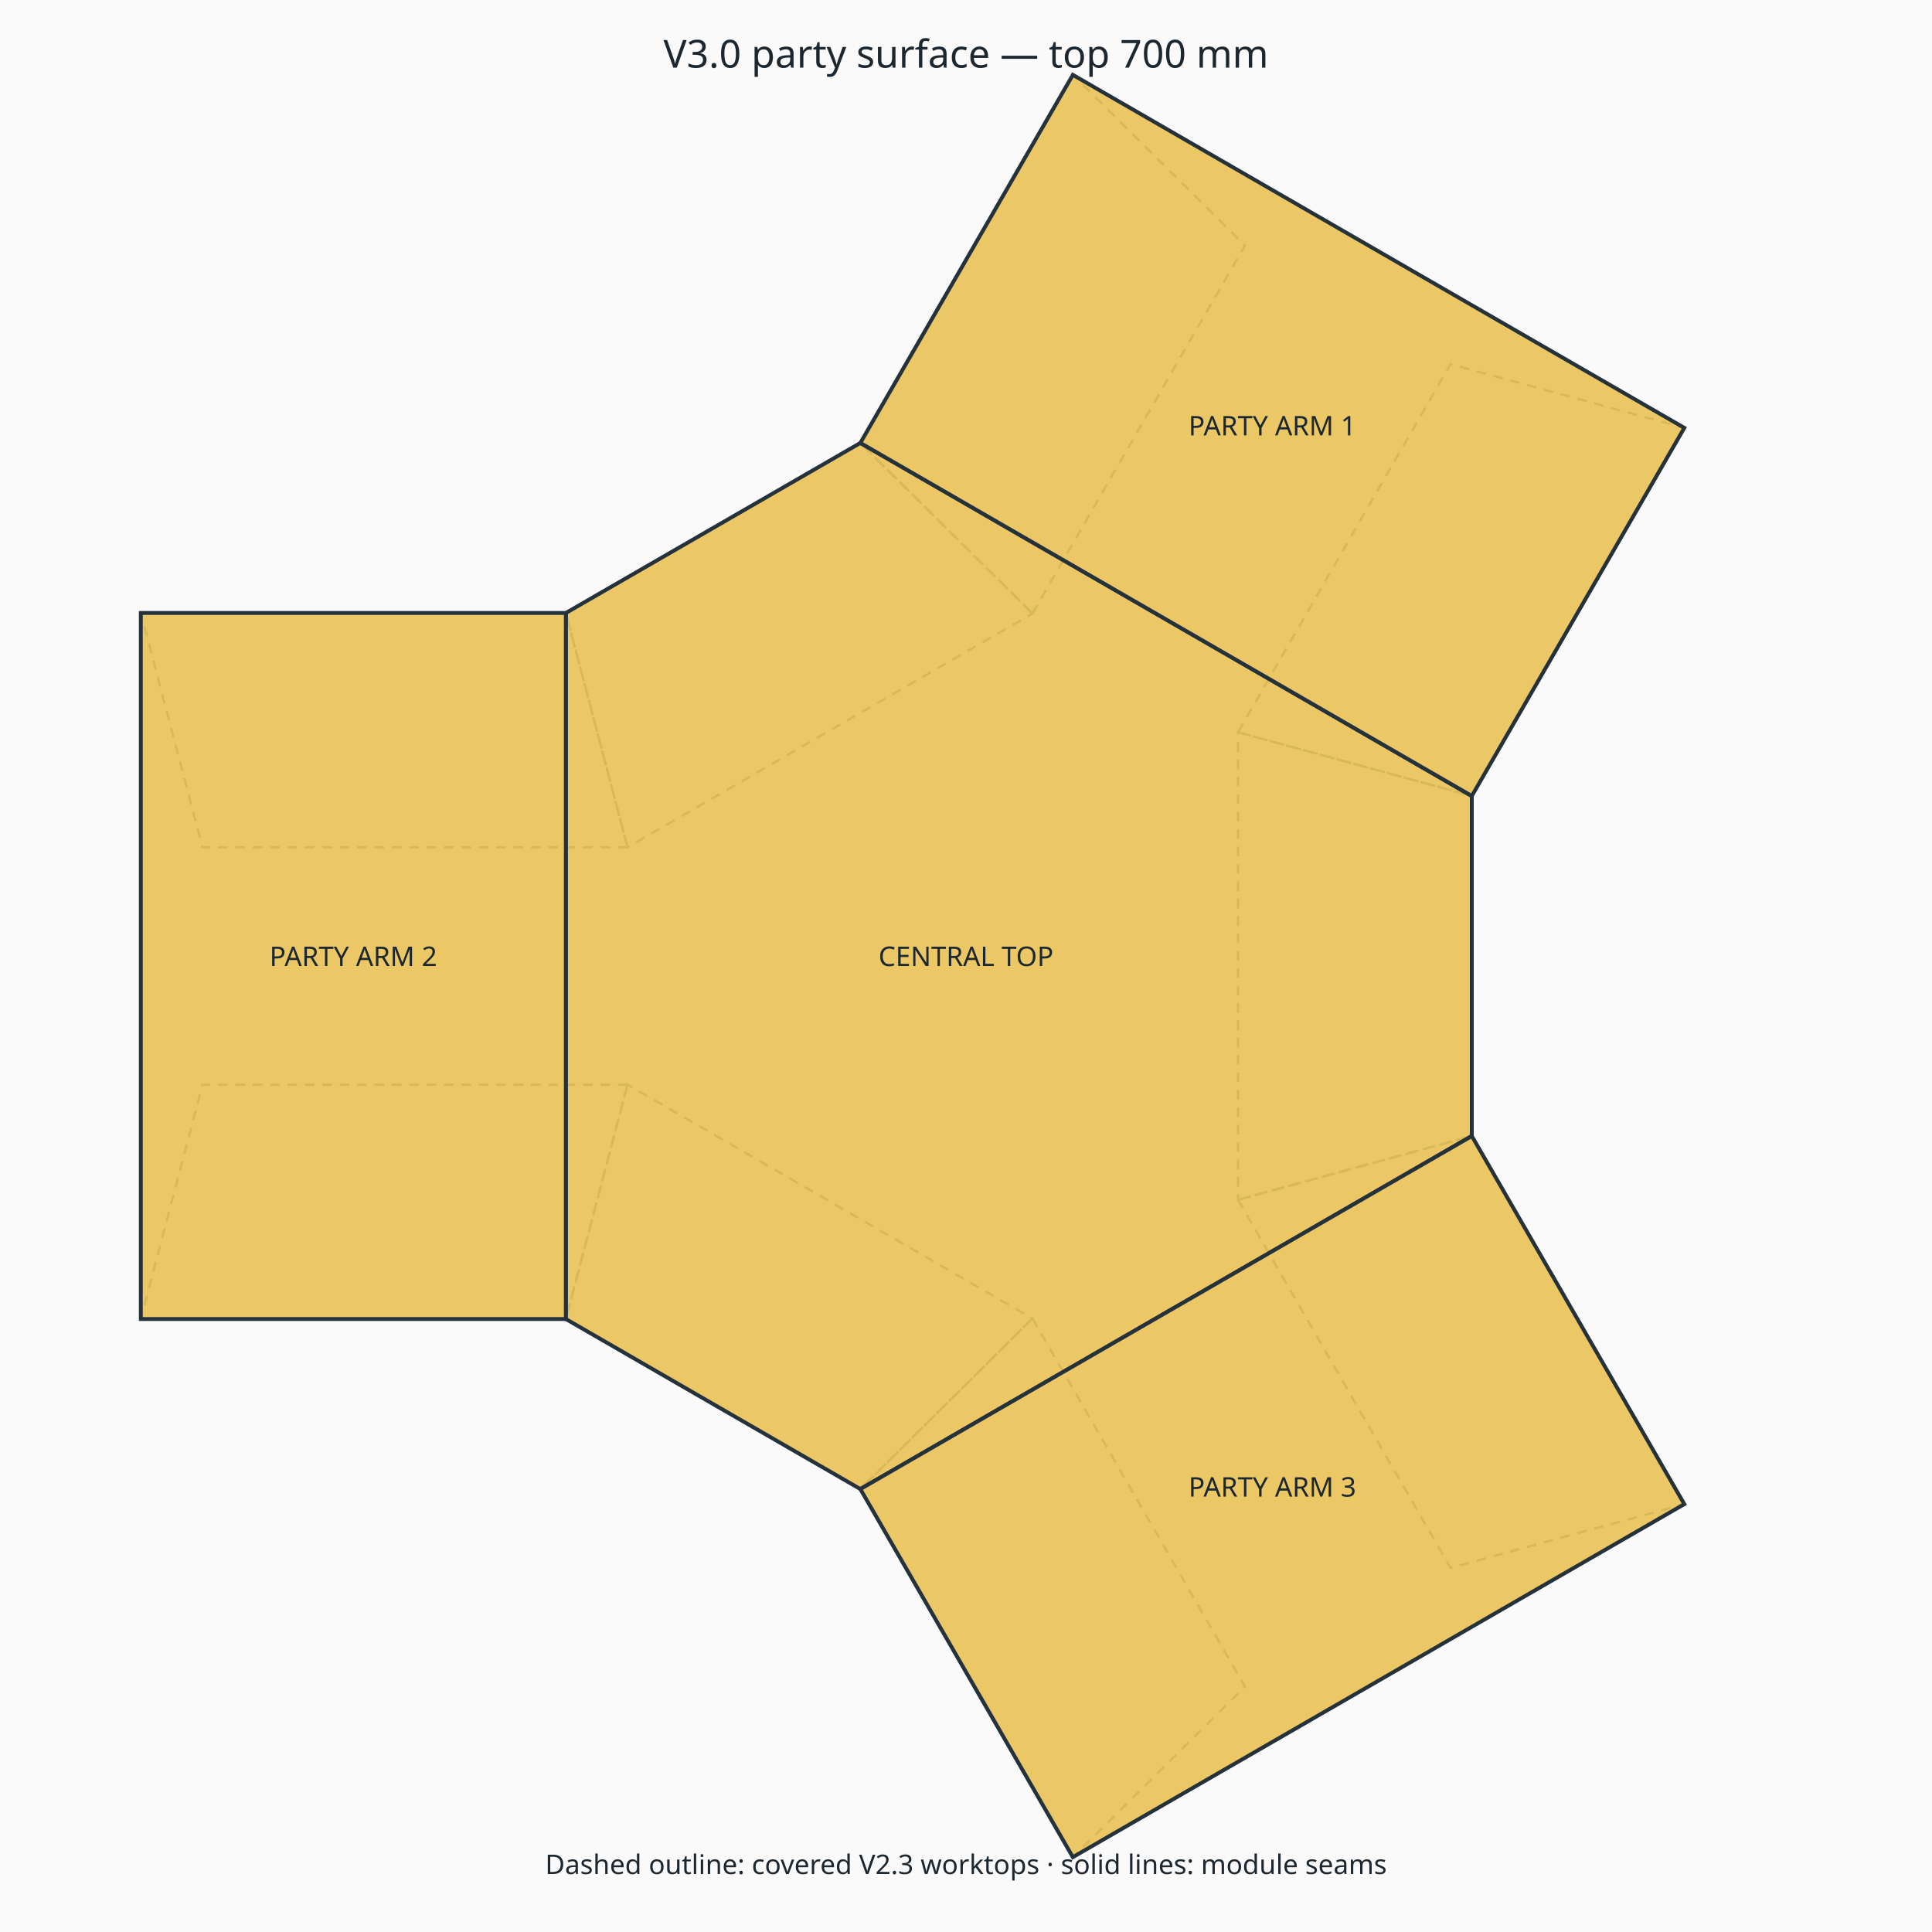
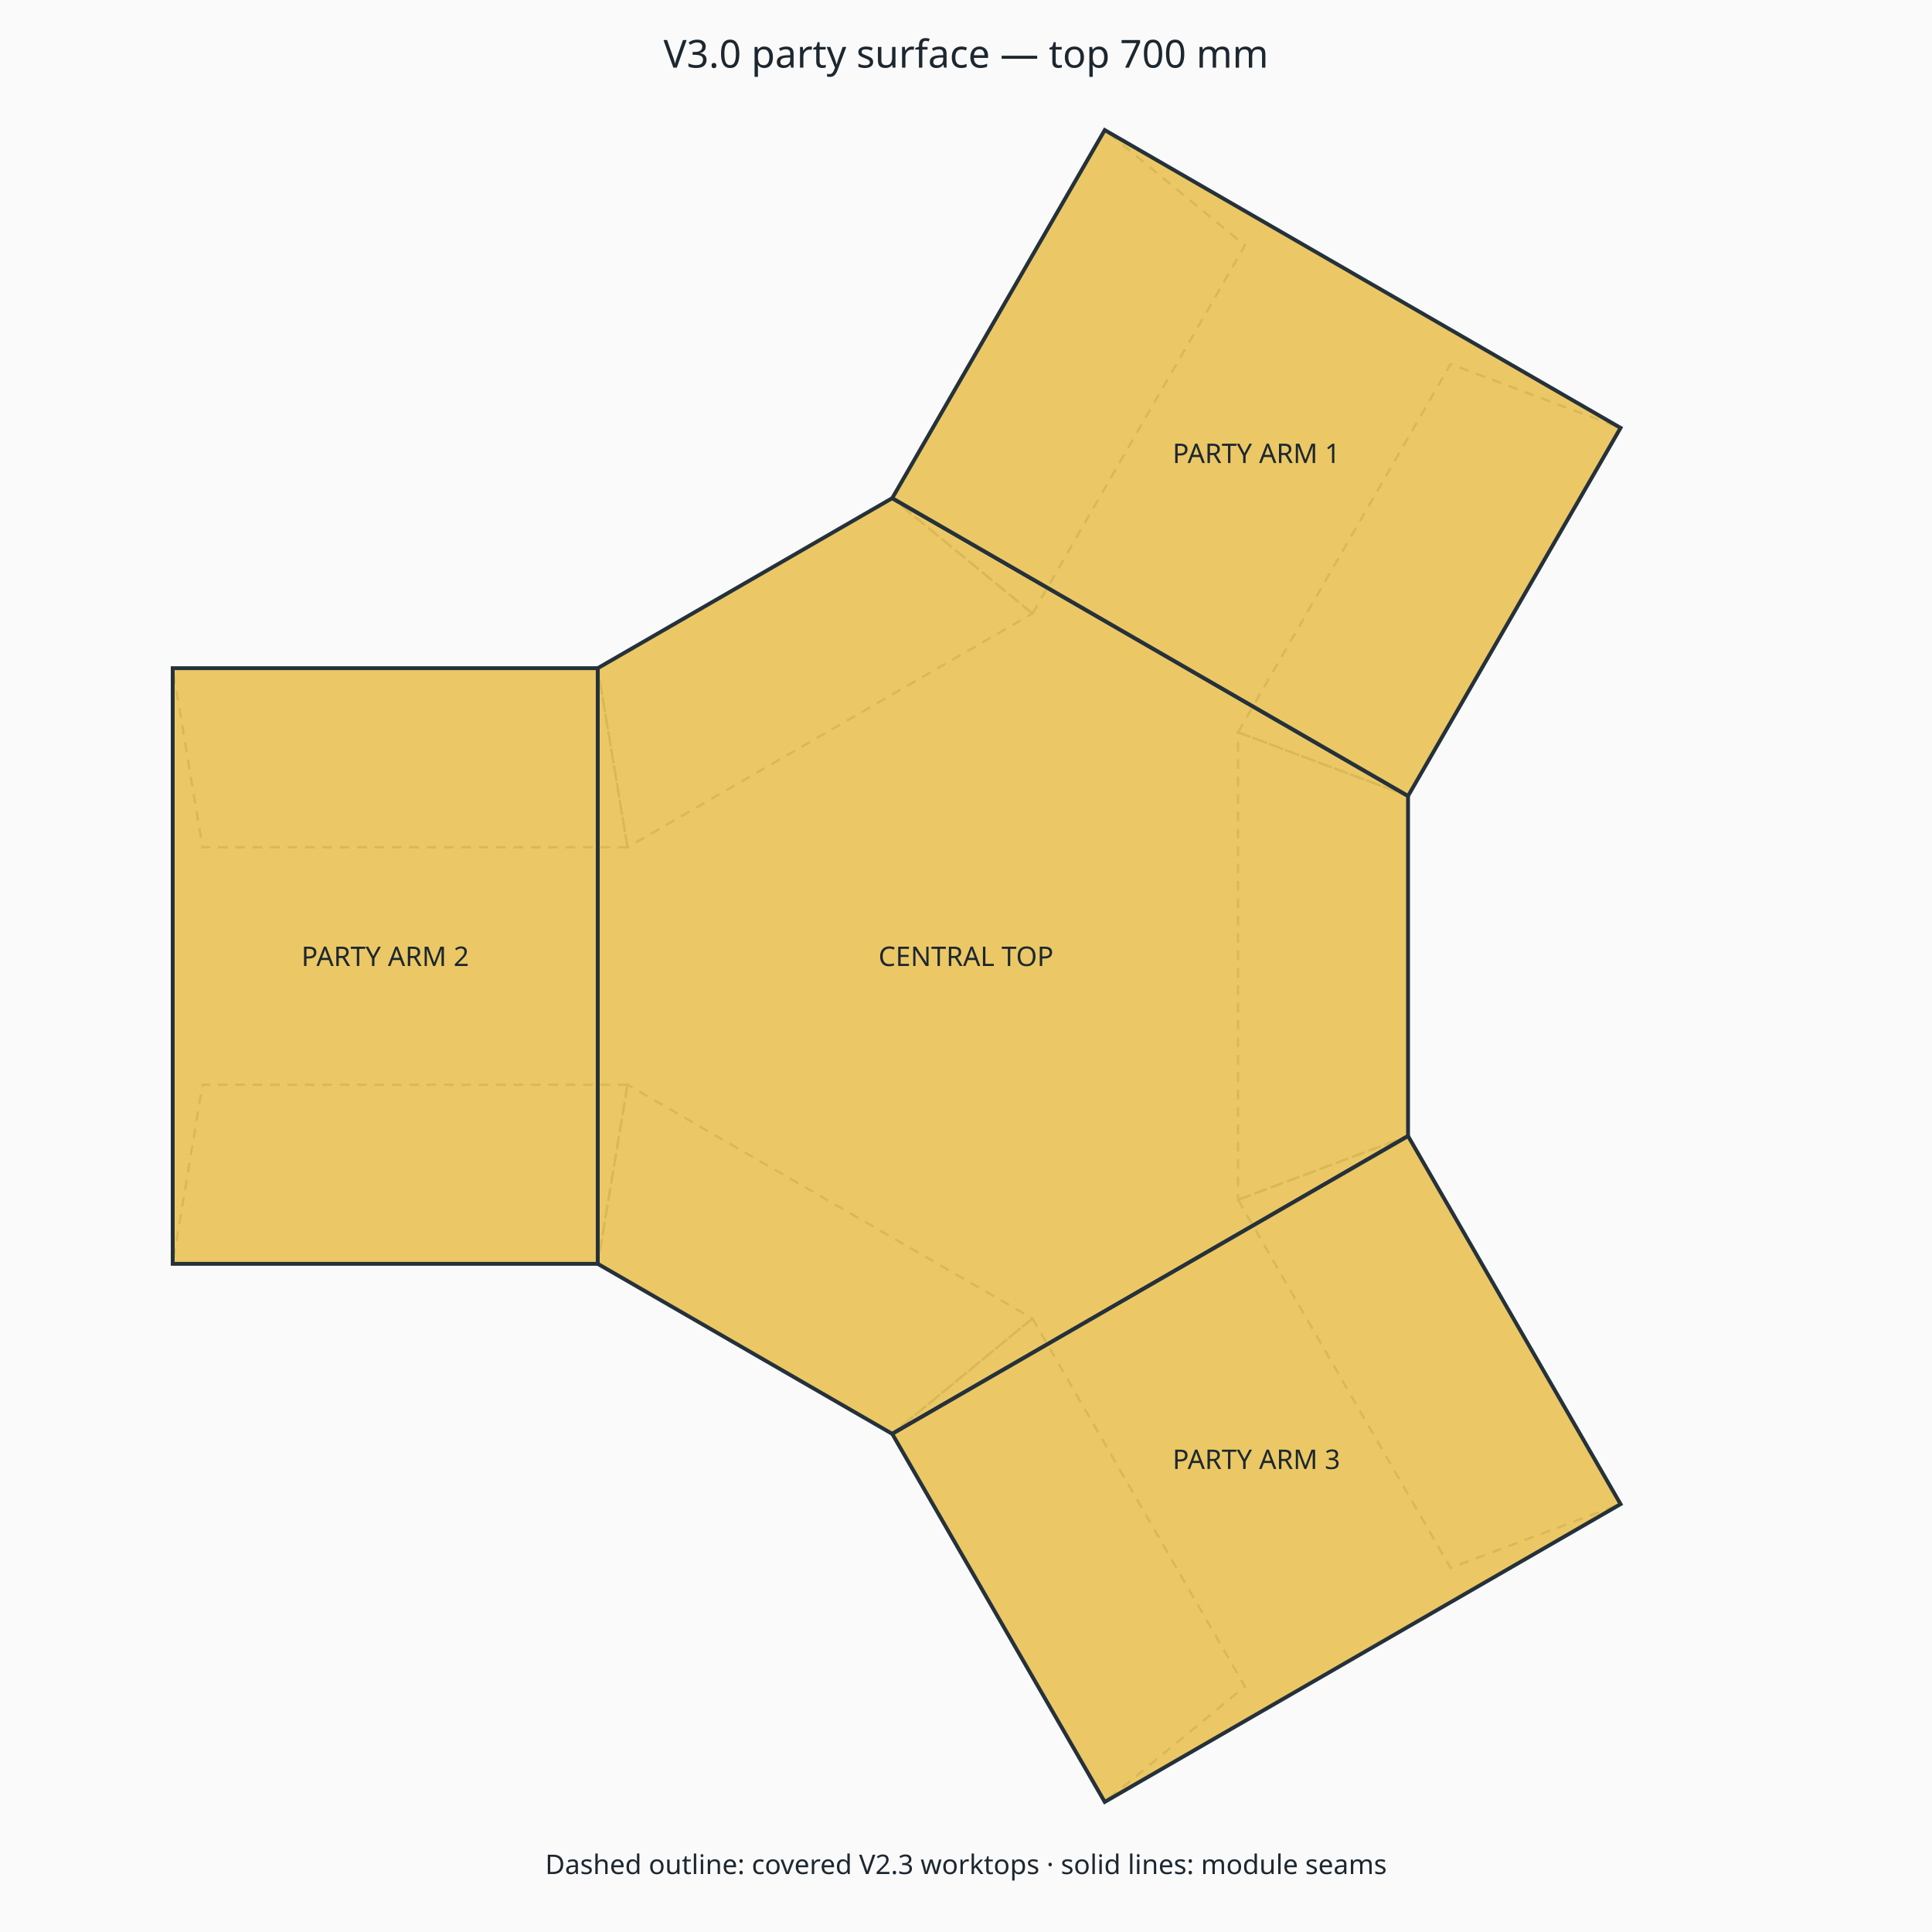
<svg xmlns="http://www.w3.org/2000/svg" width="1000" height="1000" viewBox="0 0 1000 1000">
  <rect width="1000" height="1000" fill="#fafafa" />
  <text x="500" y="35" text-anchor="middle" font-family="sans-serif" font-size="20" fill="#1d2730">V3.0 party surface — top 700 mm</text>
  <g fill="none" stroke="#94a0aa" stroke-width="1.2" stroke-dasharray="5 4">
-     <polygon id="reference-desk-AP" points="640.80,621.00 761.80,588.00 761.80,412.00 640.80,379.00" />
-     <polygon id="reference-desk-AS" points="640.80,379.00 750.80,188.47 871.80,221.47 761.80,412.00" />
-     <polygon id="reference-desk-AT" points="640.80,621.00 750.80,811.53 871.80,778.53 761.80,588.00" />
-     <polygon id="reference-desk-BP" points="534.39,317.56 445.31,229.27 292.89,317.27 324.81,438.56" />
-     <polygon id="reference-desk-BS" points="324.81,438.56 104.81,438.56 72.89,317.27 292.89,317.27" />
-     <polygon id="reference-desk-BT" points="534.39,317.56 644.39,127.04 555.31,38.75 445.31,229.27" />
-     <polygon id="reference-desk-CP" points="324.81,561.44 292.89,682.73 445.31,770.73 534.39,682.44" />
-     <polygon id="reference-desk-CS" points="534.39,682.44 644.39,872.96 555.31,961.25 445.31,770.73" />
-     <polygon id="reference-desk-CT" points="324.81,561.44 104.81,561.44 72.89,682.73 292.89,682.73" />
+     <polygon id="reference-desk-AP" points="640.80,621.00 728.80,588.00 728.80,412.00 640.80,379.00" />
+     <polygon id="reference-desk-AS" points="640.80,379.00 750.80,188.47 838.80,221.47 728.80,412.00" />
+     <polygon id="reference-desk-AT" points="640.80,621.00 750.80,811.53 838.80,778.53 728.80,588.00" />
+     <polygon id="reference-desk-BP" points="534.39,317.56 461.81,257.85 309.39,345.85 324.81,438.56" />
+     <polygon id="reference-desk-BS" points="324.81,438.56 104.81,438.56 89.39,345.85 309.39,345.85" />
+     <polygon id="reference-desk-BT" points="534.39,317.56 644.39,127.04 571.81,67.33 461.81,257.85" />
+     <polygon id="reference-desk-CP" points="324.81,561.44 309.39,654.15 461.81,742.15 534.39,682.44" />
+     <polygon id="reference-desk-CS" points="534.39,682.44 644.39,872.96 571.81,932.67 461.81,742.15" />
+     <polygon id="reference-desk-CT" points="324.81,561.44 104.81,561.44 89.39,654.15 309.39,654.15" />
  </g>
  <g fill="#e8bd45" fill-opacity="0.82" stroke="#25313b" stroke-width="2">
-     <polygon id="central_top" points="292.89,682.73 445.31,770.73 761.80,588.00 761.80,412.00 445.31,229.27 292.89,317.27" />
-     <polygon id="party_arm_1" points="761.80,412.00 871.80,221.47 555.31,38.75 445.31,229.27" />
-     <polygon id="party_arm_2" points="292.89,317.27 72.89,317.27 72.89,682.73 292.89,682.73" />
-     <polygon id="party_arm_3" points="445.31,770.73 555.31,961.25 871.80,778.53 761.80,588.00" />
+     <polygon id="central_top" points="309.39,654.15 461.81,742.15 728.80,588.00 728.80,412.00 461.81,257.85 309.39,345.85" />
+     <polygon id="party_arm_1" points="728.80,412.00 838.80,221.47 571.81,67.33 461.81,257.85" />
+     <polygon id="party_arm_2" points="309.39,345.85 89.39,345.85 89.39,654.15 309.39,654.15" />
+     <polygon id="party_arm_3" points="461.81,742.15 571.81,932.67 838.80,778.53 728.80,588.00" />
  </g>
  <g font-family="sans-serif" font-size="14" fill="#1d2730">
    <text x="500.00" y="500.00" text-anchor="middle">CENTRAL TOP</text>
-     <text x="658.56" y="225.37" text-anchor="middle">PARTY ARM 1</text>
-     <text x="182.89" y="500.00" text-anchor="middle">PARTY ARM 2</text>
-     <text x="658.56" y="774.63" text-anchor="middle">PARTY ARM 3</text>
+     <text x="650.31" y="239.66" text-anchor="middle">PARTY ARM 1</text>
+     <text x="199.39" y="500.00" text-anchor="middle">PARTY ARM 2</text>
+     <text x="650.31" y="760.34" text-anchor="middle">PARTY ARM 3</text>
    <text x="500" y="970" text-anchor="middle">Dashed outline: covered V2.3 worktops · solid lines: module seams</text>
  </g>
</svg>
